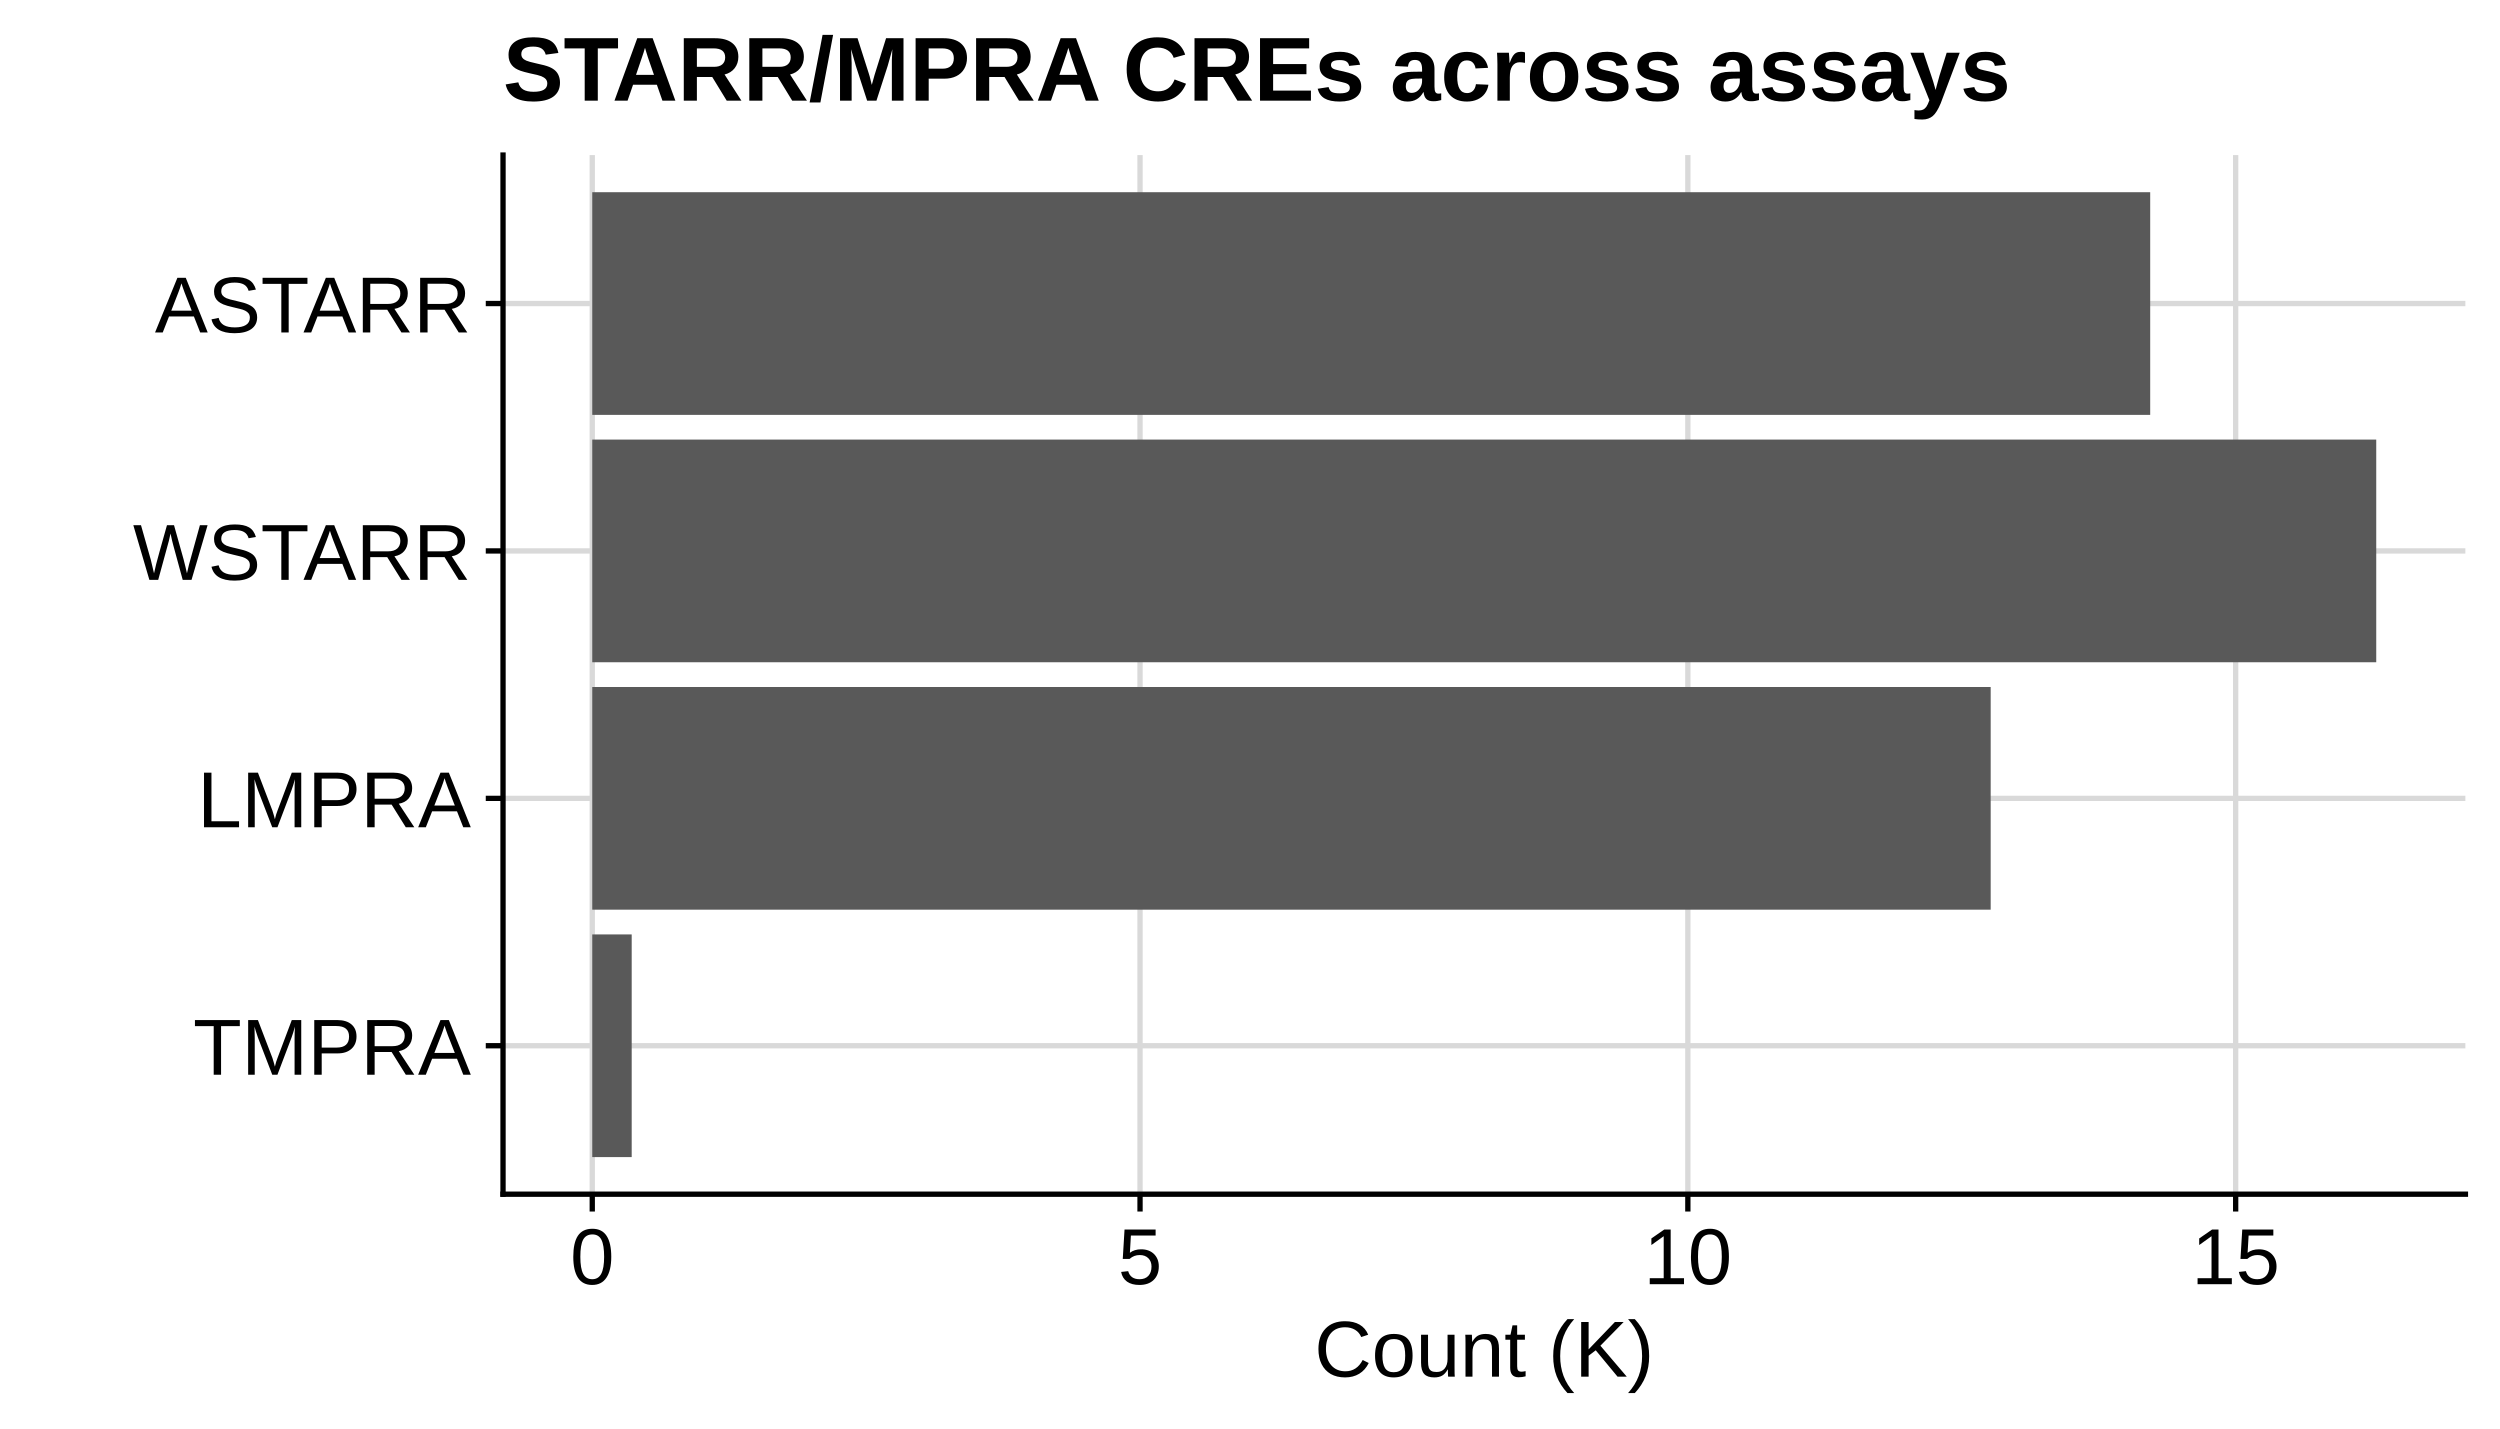
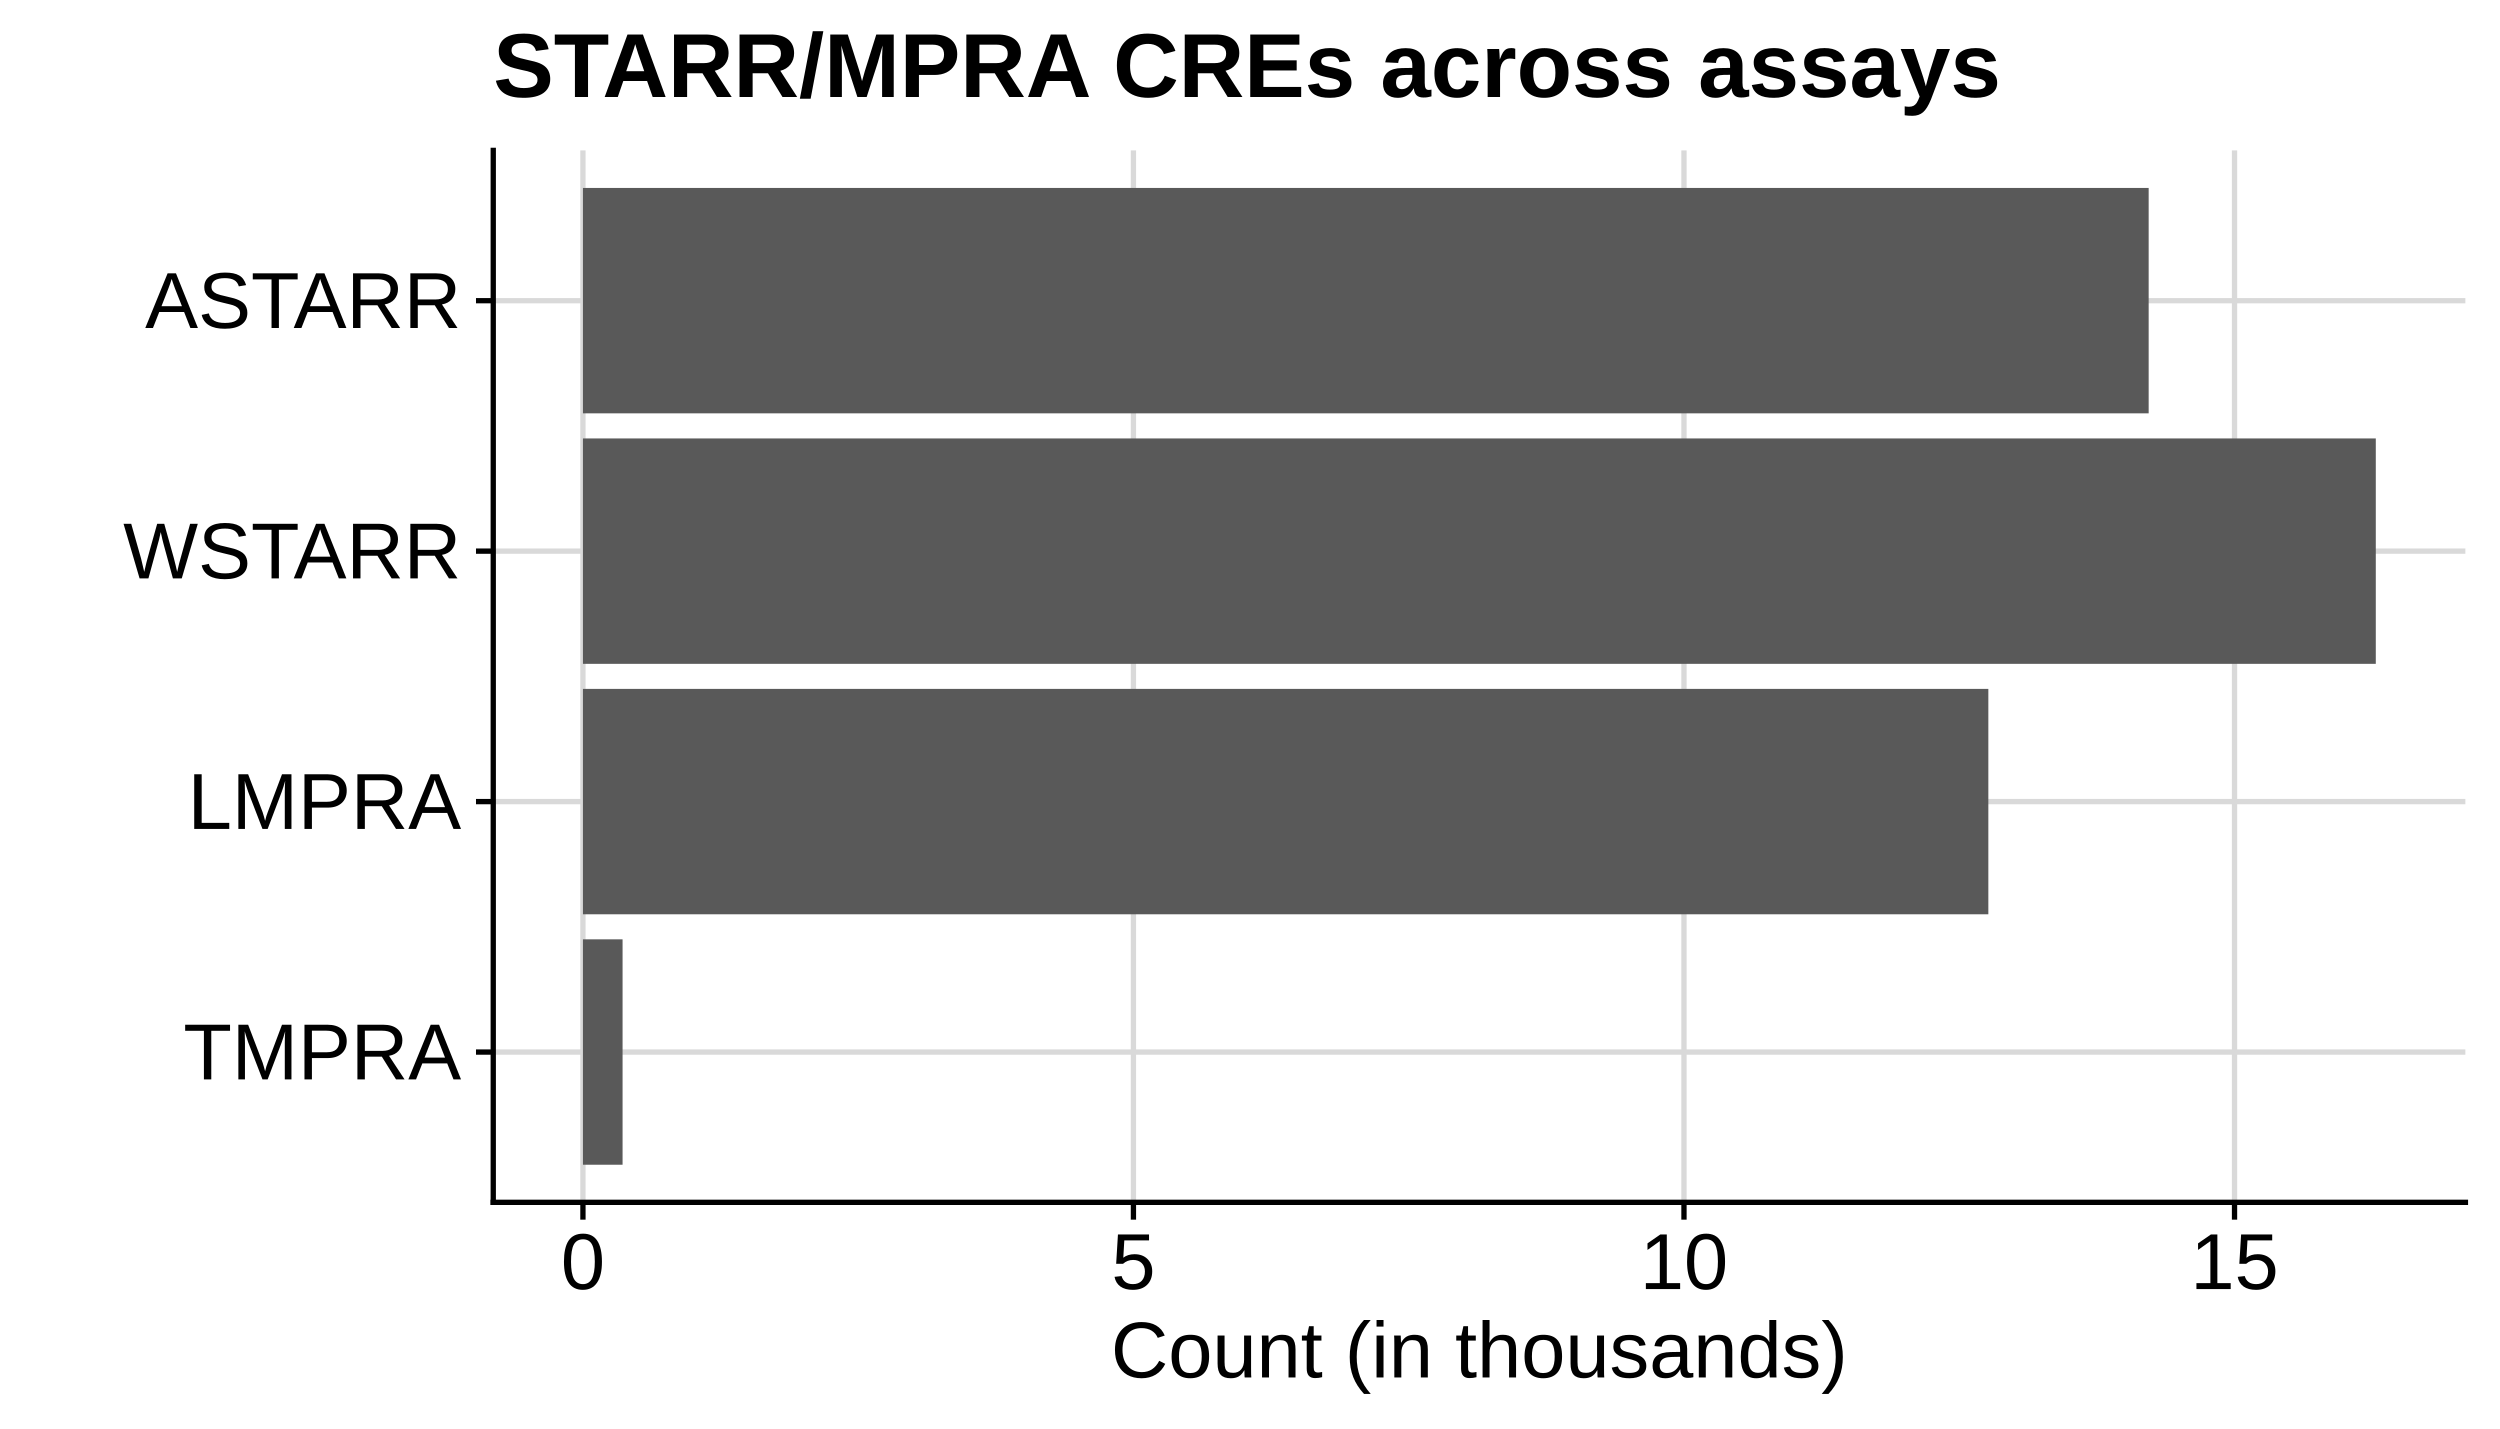
- <svg xmlns="http://www.w3.org/2000/svg" class="svglite" width="504.00pt" height="288.00pt" viewBox="0 0 504.00 288.00">
-   <defs>
-     <style type="text/css">
+ <svg xmlns="http://www.w3.org/2000/svg" width="504.00pt" height="288.00pt" viewBox="0 0 504.00 288.00">
+   <g class="svglite">
+     <defs>
+       <style type="text/css">
    .svglite line, .svglite polyline, .svglite polygon, .svglite path, .svglite rect, .svglite circle {
      fill: none;
      stroke: #000000;
      stroke-linecap: round;
      stroke-linejoin: round;
      stroke-miterlimit: 10.00;
    }
    .svglite text {
      white-space: pre;
    }
+     .svglite g.glyphgroup path {
+       fill: inherit;
+       stroke: none;
+     }
  </style>
-   </defs>
-   <rect width="100%" height="100%" style="stroke: none; fill: none;" />
-   <defs>
-     <clipPath id="cpMC4wMHw1MDQuMDB8MC4wMHwyODguMDA=">
-       <rect x="0.00" y="0.00" width="504.00" height="288.00" />
-     </clipPath>
-   </defs>
-   <g clip-path="url(#cpMC4wMHw1MDQuMDB8MC4wMHwyODguMDA=)">
+     </defs>
+     <rect width="100%" height="100%" style="stroke: none; fill: none;" />
+     <defs>
+       <clipPath id="cpMC4wMHw1MDQuMDB8MC4wMHwyODguMDA=">
+         <rect x="0.00" y="0.00" width="504.00" height="288.00" />
+       </clipPath>
+     </defs>
+     <g clip-path="url(#cpMC4wMHw1MDQuMDB8MC4wMHwyODguMDA=)">
</g>
-   <defs>
-     <clipPath id="cpMTAxLjQxfDQ5Ny4wM3wzMS4yNnwyNDAuNzU=">
-       <rect x="101.41" y="31.26" width="395.61" height="209.49" />
-     </clipPath>
-   </defs>
-   <g clip-path="url(#cpMTAxLjQxfDQ5Ny4wM3wzMS4yNnwyNDAuNzU=)">
-     <polyline points="101.41,210.82 497.03,210.82 " style="stroke-width: 1.07; stroke: #D9D9D9; stroke-linecap: butt;" />
-     <polyline points="101.41,160.95 497.03,160.95 " style="stroke-width: 1.07; stroke: #D9D9D9; stroke-linecap: butt;" />
-     <polyline points="101.41,111.07 497.03,111.07 " style="stroke-width: 1.07; stroke: #D9D9D9; stroke-linecap: butt;" />
-     <polyline points="101.41,61.19 497.03,61.19 " style="stroke-width: 1.07; stroke: #D9D9D9; stroke-linecap: butt;" />
-     <polyline points="119.40,240.75 119.40,31.26 " style="stroke-width: 1.07; stroke: #D9D9D9; stroke-linecap: butt;" />
-     <polyline points="229.83,240.75 229.83,31.26 " style="stroke-width: 1.07; stroke: #D9D9D9; stroke-linecap: butt;" />
-     <polyline points="340.27,240.75 340.27,31.26 " style="stroke-width: 1.07; stroke: #D9D9D9; stroke-linecap: butt;" />
-     <polyline points="450.71,240.75 450.71,31.26 " style="stroke-width: 1.07; stroke: #D9D9D9; stroke-linecap: butt;" />
-     <rect x="119.40" y="38.75" width="314.08" height="44.89" style="stroke-width: 1.07; stroke: none; stroke-linecap: butt; stroke-linejoin: miter; fill: #595959;" />
-     <rect x="119.40" y="138.50" width="281.92" height="44.89" style="stroke-width: 1.07; stroke: none; stroke-linecap: butt; stroke-linejoin: miter; fill: #595959;" />
-     <rect x="119.40" y="188.38" width="7.95" height="44.89" style="stroke-width: 1.07; stroke: none; stroke-linecap: butt; stroke-linejoin: miter; fill: #595959;" />
-     <rect x="119.40" y="88.62" width="359.65" height="44.89" style="stroke-width: 1.07; stroke: none; stroke-linecap: butt; stroke-linejoin: miter; fill: #595959;" />
-   </g>
-   <g clip-path="url(#cpMC4wMHw1MDQuMDB8MC4wMHwyODguMDA=)">
-     <polyline points="101.41,240.75 101.41,31.26 " style="stroke-width: 1.07; stroke-linecap: square;" />
-     <text x="94.94" y="216.66" text-anchor="end" style="font-size: 16.00px; font-family: &quot;Liberation Sans&quot;;" textLength="55.99px" lengthAdjust="spacingAndGlyphs">TMPRA</text>
-     <text x="94.94" y="166.78" text-anchor="end" style="font-size: 16.00px; font-family: &quot;Liberation Sans&quot;;" textLength="55.12px" lengthAdjust="spacingAndGlyphs">LMPRA</text>
-     <text x="94.94" y="116.90" text-anchor="end" style="font-size: 16.00px; font-family: &quot;Liberation Sans&quot;;" textLength="69.32px" lengthAdjust="spacingAndGlyphs">WSTARR</text>
-     <text x="94.94" y="67.02" text-anchor="end" style="font-size: 16.00px; font-family: &quot;Liberation Sans&quot;;" textLength="64.89px" lengthAdjust="spacingAndGlyphs">ASTARR</text>
-     <polyline points="97.93,210.82 101.41,210.82 " style="stroke-width: 1.07; stroke-linecap: butt;" />
-     <polyline points="97.93,160.95 101.41,160.95 " style="stroke-width: 1.07; stroke-linecap: butt;" />
-     <polyline points="97.93,111.07 101.41,111.07 " style="stroke-width: 1.07; stroke-linecap: butt;" />
-     <polyline points="97.93,61.19 101.41,61.19 " style="stroke-width: 1.07; stroke-linecap: butt;" />
-     <polyline points="101.41,240.75 497.03,240.75 " style="stroke-width: 1.07; stroke-linecap: square;" />
-     <polyline points="119.40,244.24 119.40,240.75 " style="stroke-width: 1.07; stroke-linecap: butt;" />
-     <polyline points="229.83,244.24 229.83,240.75 " style="stroke-width: 1.07; stroke-linecap: butt;" />
-     <polyline points="340.27,244.24 340.27,240.75 " style="stroke-width: 1.07; stroke-linecap: butt;" />
-     <polyline points="450.71,244.24 450.71,240.75 " style="stroke-width: 1.07; stroke-linecap: butt;" />
-     <text x="119.40" y="258.89" text-anchor="middle" style="font-size: 16.00px; font-family: &quot;Liberation Sans&quot;;" textLength="8.90px" lengthAdjust="spacingAndGlyphs">0</text>
-     <text x="229.83" y="258.89" text-anchor="middle" style="font-size: 16.00px; font-family: &quot;Liberation Sans&quot;;" textLength="8.90px" lengthAdjust="spacingAndGlyphs">5</text>
-     <text x="340.27" y="258.89" text-anchor="middle" style="font-size: 16.00px; font-family: &quot;Liberation Sans&quot;;" textLength="17.80px" lengthAdjust="spacingAndGlyphs">10</text>
-     <text x="450.71" y="258.89" text-anchor="middle" style="font-size: 16.00px; font-family: &quot;Liberation Sans&quot;;" textLength="17.80px" lengthAdjust="spacingAndGlyphs">15</text>
-     <text x="299.22" y="277.53" text-anchor="middle" style="font-size: 16.00px; font-family: &quot;Liberation Sans&quot;;" textLength="68.47px" lengthAdjust="spacingAndGlyphs">Count (K)</text>
-     <text x="101.41" y="20.30" style="font-size: 18.29px; font-weight: bold; font-family: &quot;Liberation Sans&quot;;" textLength="305.81px" lengthAdjust="spacingAndGlyphs">STARR/MPRA CREs across assays</text>
+     <defs>
+       <clipPath id="cpOTkuNDR8NDk3LjAzfDMwLjMyfDI0Mi4zOQ==">
+         <rect x="99.44" y="30.32" width="397.58" height="212.07" />
+       </clipPath>
+     </defs>
+     <g clip-path="url(#cpOTkuNDR8NDk3LjAzfDMwLjMyfDI0Mi4zOQ==)">
+       <polyline points="99.44,212.10 497.03,212.10 " style="stroke-width: 1.07; stroke: #D9D9D9; stroke-linecap: butt;" />
+       <polyline points="99.44,161.60 497.03,161.60 " style="stroke-width: 1.07; stroke: #D9D9D9; stroke-linecap: butt;" />
+       <polyline points="99.44,111.11 497.03,111.11 " style="stroke-width: 1.07; stroke: #D9D9D9; stroke-linecap: butt;" />
+       <polyline points="99.44,60.62 497.03,60.62 " style="stroke-width: 1.07; stroke: #D9D9D9; stroke-linecap: butt;" />
+       <polyline points="117.52,242.39 117.52,30.32 " style="stroke-width: 1.07; stroke: #D9D9D9; stroke-linecap: butt;" />
+       <polyline points="228.50,242.39 228.50,30.32 " style="stroke-width: 1.07; stroke: #D9D9D9; stroke-linecap: butt;" />
+       <polyline points="339.49,242.39 339.49,30.32 " style="stroke-width: 1.07; stroke: #D9D9D9; stroke-linecap: butt;" />
+       <polyline points="450.48,242.39 450.48,30.32 " style="stroke-width: 1.07; stroke: #D9D9D9; stroke-linecap: butt;" />
+       <rect x="117.52" y="37.89" width="315.65" height="45.44" style="stroke-width: 1.07; stroke: none; stroke-linecap: butt; stroke-linejoin: miter; fill: #595959;" />
+       <rect x="117.52" y="138.88" width="283.33" height="45.44" style="stroke-width: 1.07; stroke: none; stroke-linecap: butt; stroke-linejoin: miter; fill: #595959;" />
+       <rect x="117.52" y="189.37" width="7.99" height="45.44" style="stroke-width: 1.07; stroke: none; stroke-linecap: butt; stroke-linejoin: miter; fill: #595959;" />
+       <rect x="117.52" y="88.39" width="361.44" height="45.44" style="stroke-width: 1.07; stroke: none; stroke-linecap: butt; stroke-linejoin: miter; fill: #595959;" />
+     </g>
+     <g clip-path="url(#cpMC4wMHw1MDQuMDB8MC4wMHwyODguMDA=)">
+       <polyline points="99.44,242.39 99.44,30.32 " style="stroke-width: 1.07; stroke-linecap: square;" />
+       <text x="92.97" y="217.60" text-anchor="end" style="font-size: 16.00px; font-family: &quot;Liberation Sans&quot;;" textLength="56.02px" lengthAdjust="spacingAndGlyphs">TMPRA</text>
+       <text x="92.97" y="167.11" text-anchor="end" style="font-size: 16.00px; font-family: &quot;Liberation Sans&quot;;" textLength="55.14px" lengthAdjust="spacingAndGlyphs">LMPRA</text>
+       <text x="92.97" y="116.61" text-anchor="end" style="font-size: 16.00px; font-family: &quot;Liberation Sans&quot;;" textLength="68.17px" lengthAdjust="spacingAndGlyphs">WSTARR</text>
+       <text x="92.97" y="66.12" text-anchor="end" style="font-size: 16.00px; font-family: &quot;Liberation Sans&quot;;" textLength="63.73px" lengthAdjust="spacingAndGlyphs">ASTARR</text>
+       <polyline points="95.96,212.10 99.44,212.10 " style="stroke-width: 1.07; stroke-linecap: butt;" />
+       <polyline points="95.96,161.60 99.44,161.60 " style="stroke-width: 1.07; stroke-linecap: butt;" />
+       <polyline points="95.96,111.11 99.44,111.11 " style="stroke-width: 1.07; stroke-linecap: butt;" />
+       <polyline points="95.96,60.62 99.44,60.62 " style="stroke-width: 1.07; stroke-linecap: butt;" />
+       <polyline points="99.44,242.39 497.03,242.39 " style="stroke-width: 1.07; stroke-linecap: square;" />
+       <polyline points="117.52,245.88 117.52,242.39 " style="stroke-width: 1.07; stroke-linecap: butt;" />
+       <polyline points="228.50,245.88 228.50,242.39 " style="stroke-width: 1.07; stroke-linecap: butt;" />
+       <polyline points="339.49,245.88 339.49,242.39 " style="stroke-width: 1.07; stroke-linecap: butt;" />
+       <polyline points="450.48,245.88 450.48,242.39 " style="stroke-width: 1.07; stroke-linecap: butt;" />
+       <text x="117.52" y="259.88" text-anchor="middle" style="font-size: 16.00px; font-family: &quot;Liberation Sans&quot;;" textLength="8.91px" lengthAdjust="spacingAndGlyphs">0</text>
+       <text x="228.50" y="259.88" text-anchor="middle" style="font-size: 16.00px; font-family: &quot;Liberation Sans&quot;;" textLength="8.91px" lengthAdjust="spacingAndGlyphs">5</text>
+       <text x="339.49" y="259.88" text-anchor="middle" style="font-size: 16.00px; font-family: &quot;Liberation Sans&quot;;" textLength="17.81px" lengthAdjust="spacingAndGlyphs">10</text>
+       <text x="450.48" y="259.88" text-anchor="middle" style="font-size: 16.00px; font-family: &quot;Liberation Sans&quot;;" textLength="17.81px" lengthAdjust="spacingAndGlyphs">15</text>
+       <text x="298.23" y="277.70" text-anchor="middle" style="font-size: 16.00px; font-family: &quot;Liberation Sans&quot;;" textLength="148.66px" lengthAdjust="spacingAndGlyphs">Count (in thousands)</text>
+       <text x="99.44" y="19.55" style="font-size: 18.29px; font-weight: bold; font-family: &quot;Liberation Sans&quot;;" textLength="303.83px" lengthAdjust="spacingAndGlyphs">STARR/MPRA CREs across assays</text>
+     </g>
  </g>
</svg>
